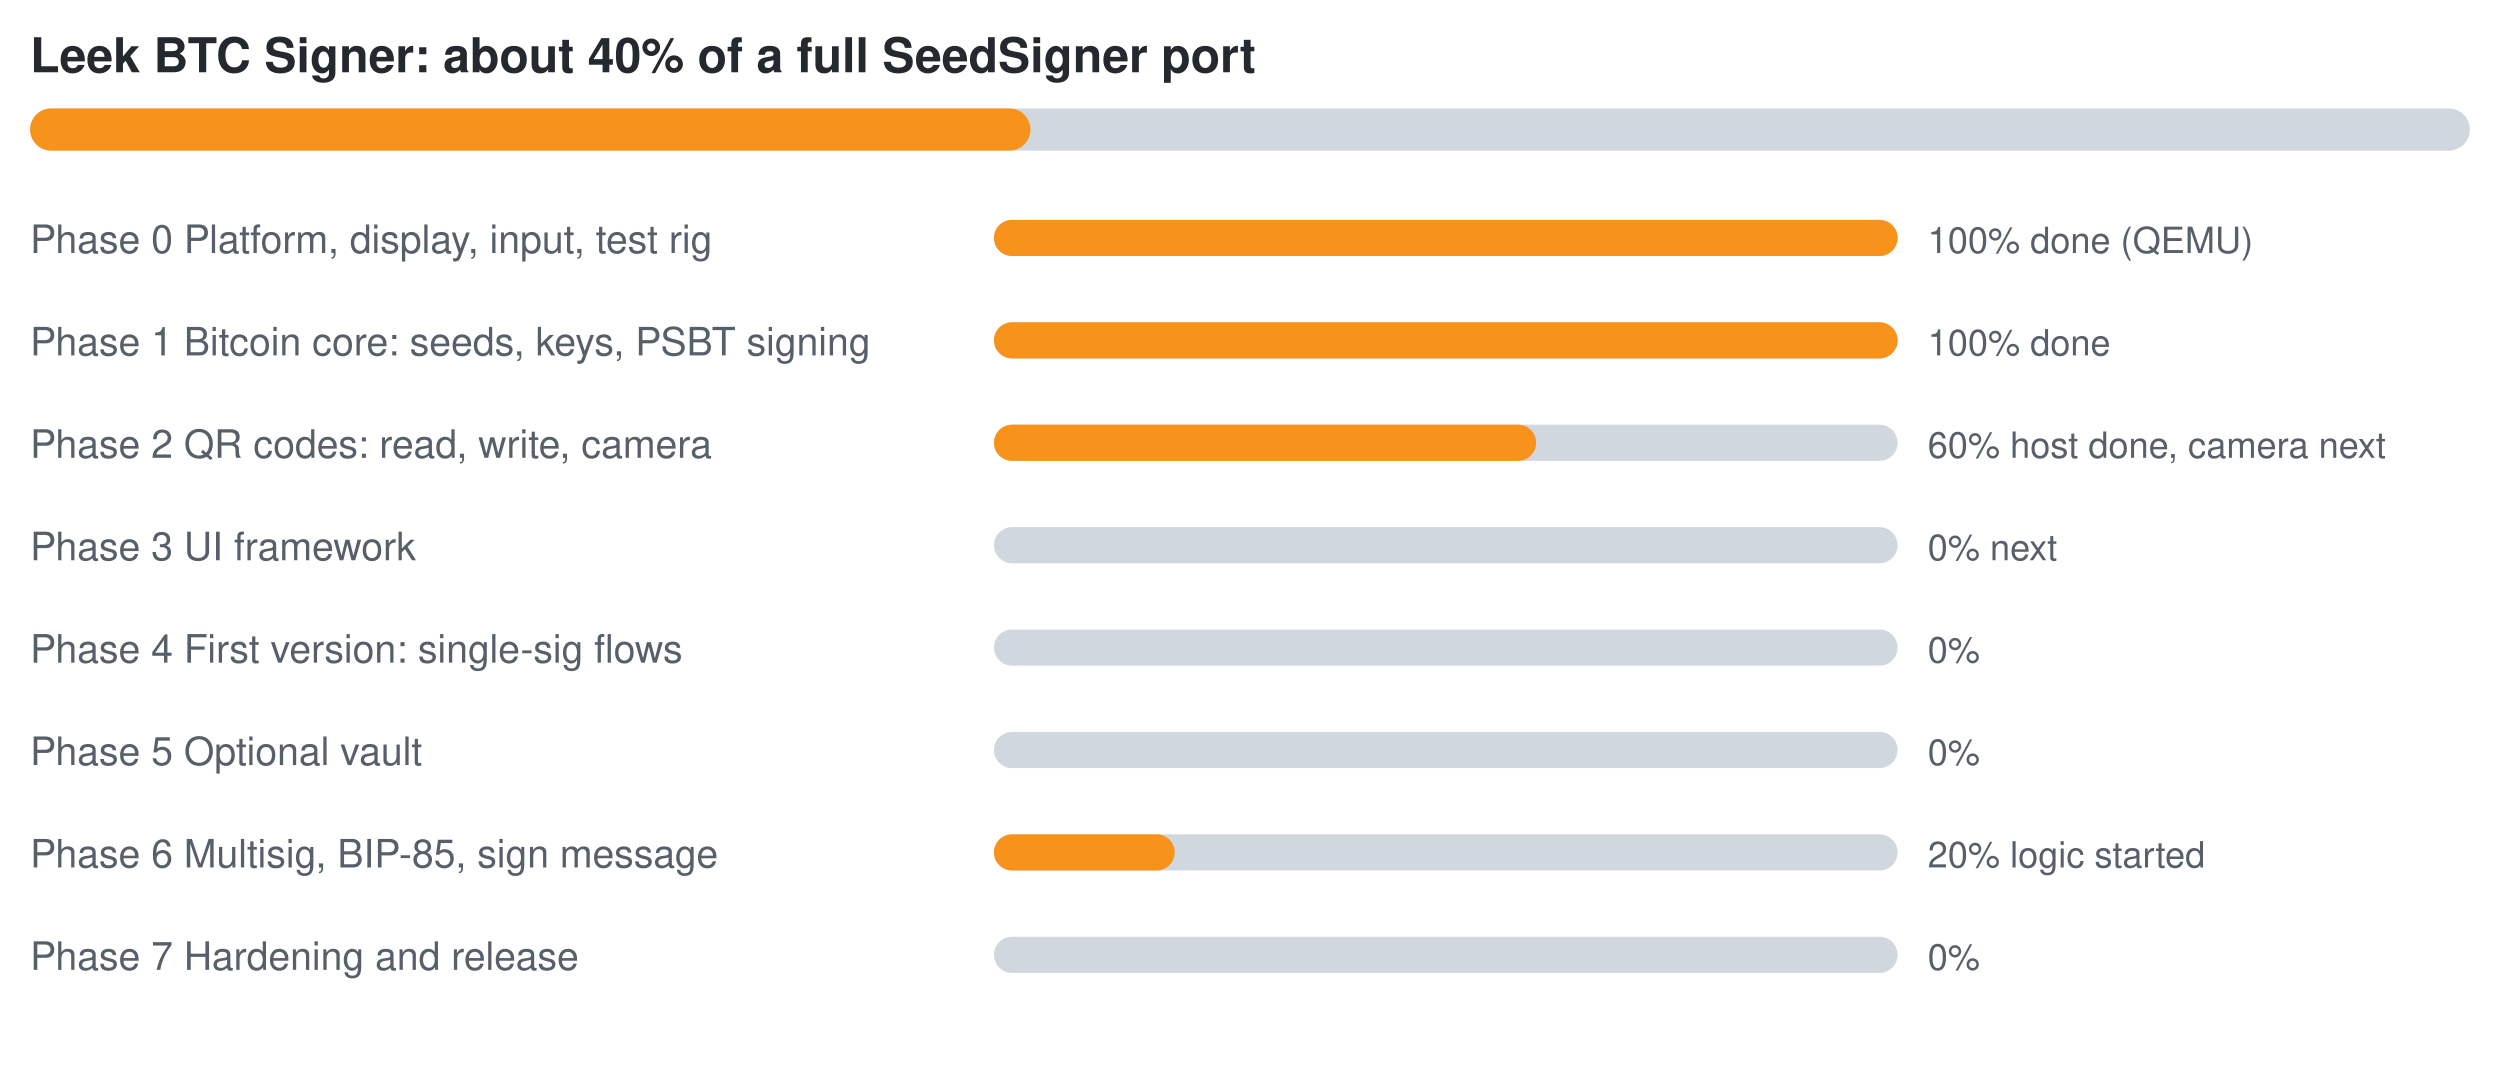
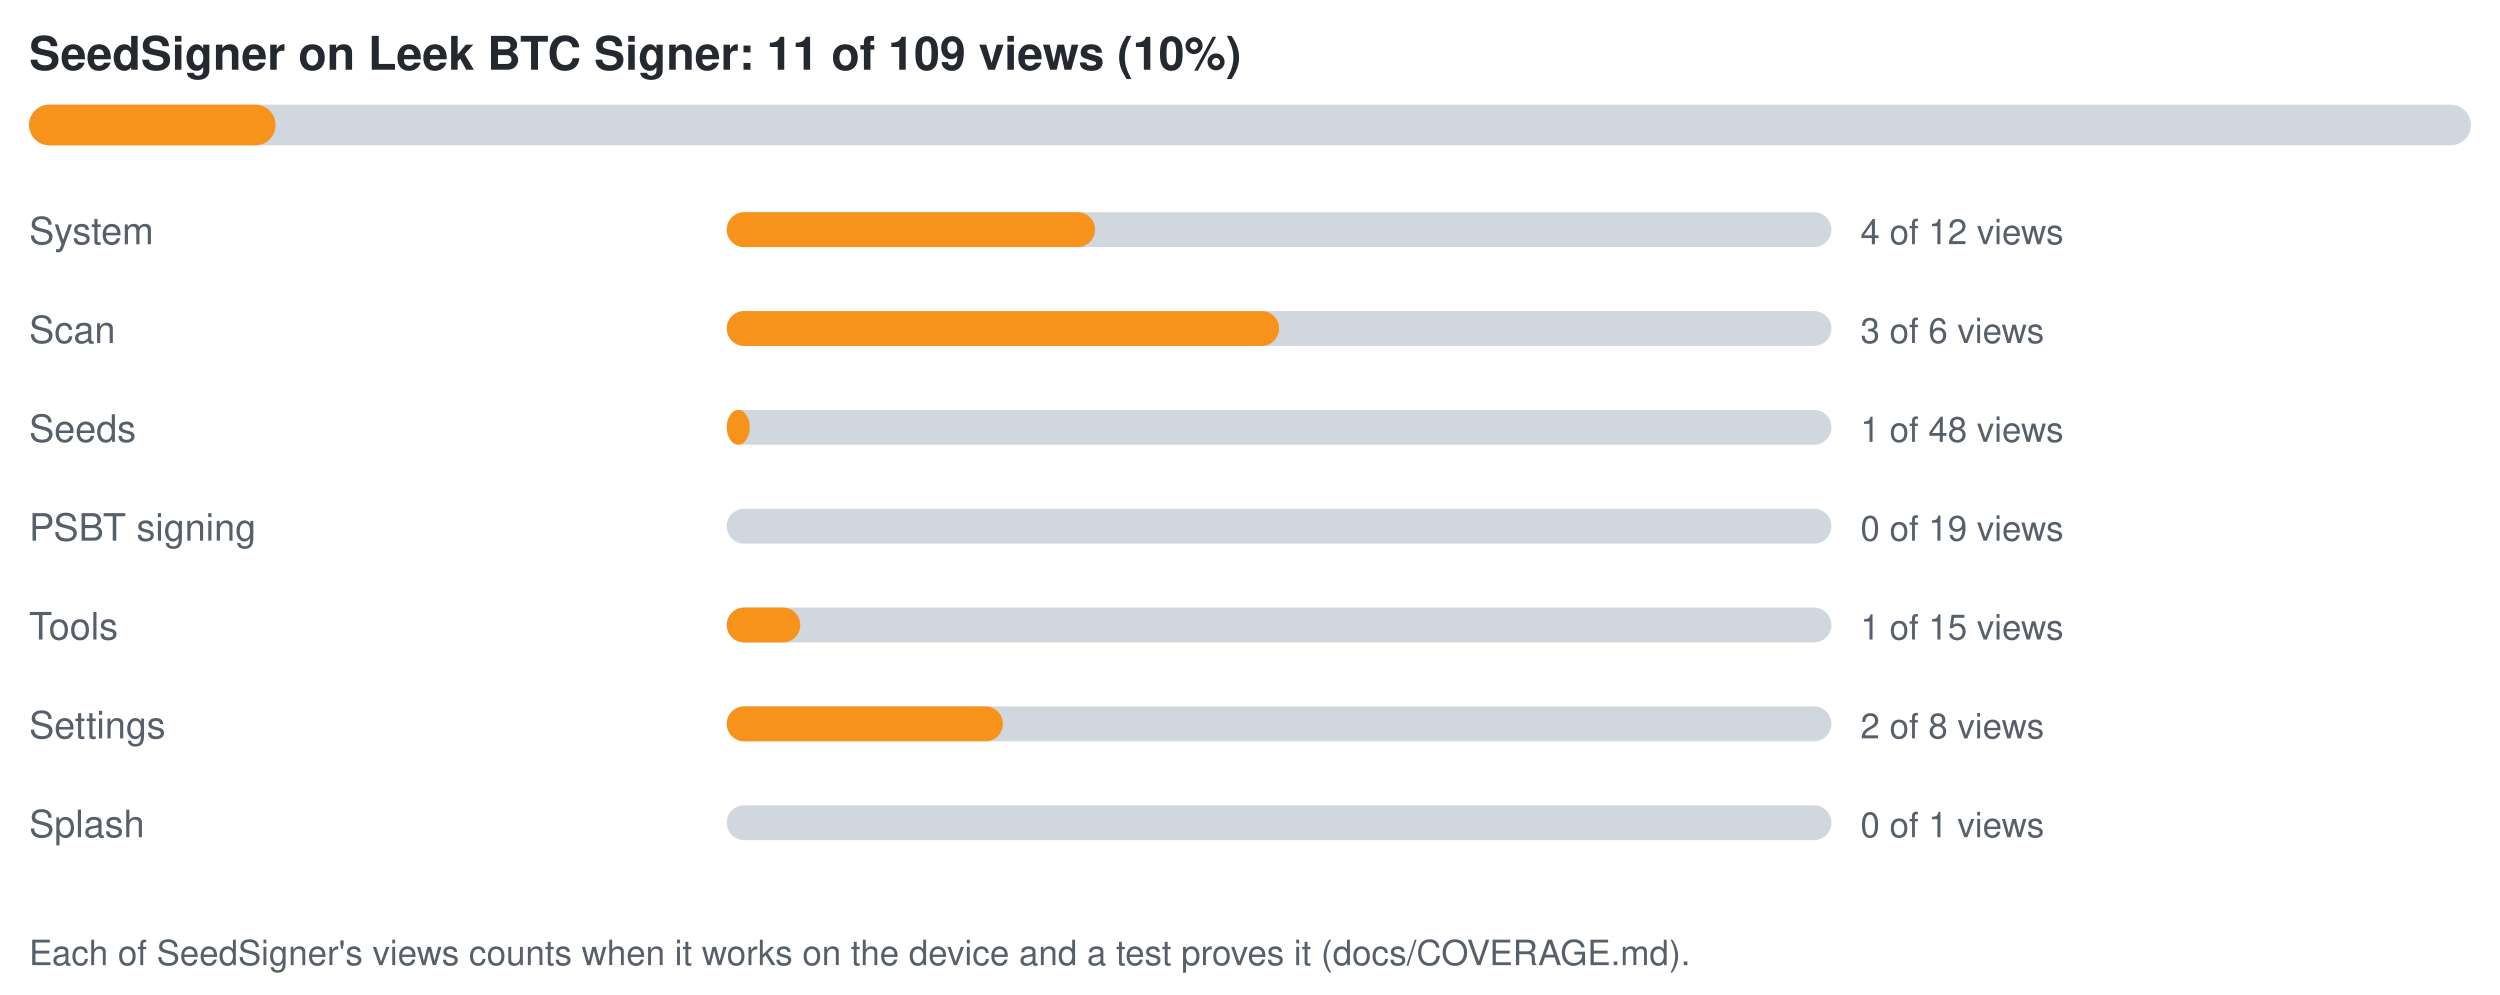
- <svg xmlns="http://www.w3.org/2000/svg" width="830" height="362" viewBox="0 0 830 362" font-family="-apple-system,Segoe UI,Helvetica,Arial,sans-serif">
+ <svg xmlns="http://www.w3.org/2000/svg" width="860" height="342" viewBox="0 0 860 342" font-family="-apple-system,Segoe UI,Helvetica,Arial,sans-serif">
  <style>.t{fill:#57606a;font-size:13px}.h{fill:#24292f;font-size:16px;font-weight:600}.n{fill:#57606a;font-size:12px}.track{fill:#d0d7de}.done{fill:#f7931a}@media (prefers-color-scheme:dark){.t,.n{fill:#9198a1}.h{fill:#e6edf3}.track{fill:#30363d}}</style>
-   <text class="h" x="10" y="24">Leek BTC Signer: about 40% of a full SeedSigner port</text>
-   <rect class="track" x="10" y="36" width="810" height="14" rx="7" />
-   <rect class="done" x="10" y="36" width="332.1" height="14" rx="7" />
-   <text class="t" x="10" y="84">Phase 0  Platform, display, input, test rig</text>
-   <rect class="track" x="330" y="73" width="300" height="12" rx="6" />
-   <rect class="done" x="330" y="73" width="300.0" height="12" rx="6" />
-   <text class="n" x="640" y="84">100%  done (QEMU)</text>
-   <text class="t" x="10" y="118">Phase 1  Bitcoin core: seeds, keys, PSBT signing</text>
-   <rect class="track" x="330" y="107" width="300" height="12" rx="6" />
-   <rect class="done" x="330" y="107" width="300.0" height="12" rx="6" />
-   <text class="n" x="640" y="118">100%  done</text>
-   <text class="t" x="10" y="152">Phase 2  QR codes: read, write, camera</text>
-   <rect class="track" x="330" y="141" width="300" height="12" rx="6" />
-   <rect class="done" x="330" y="141" width="180.0" height="12" rx="6" />
-   <text class="n" x="640" y="152">60%  host done, camera next</text>
-   <text class="t" x="10" y="186">Phase 3  UI framework</text>
-   <rect class="track" x="330" y="175" width="300" height="12" rx="6" />
-   <text class="n" x="640" y="186">0%  next</text>
-   <text class="t" x="10" y="220">Phase 4  First version: single-sig flows</text>
-   <rect class="track" x="330" y="209" width="300" height="12" rx="6" />
-   <text class="n" x="640" y="220">0%  </text>
-   <text class="t" x="10" y="254">Phase 5  Optional vault</text>
-   <rect class="track" x="330" y="243" width="300" height="12" rx="6" />
-   <text class="n" x="640" y="254">0%  </text>
-   <text class="t" x="10" y="288">Phase 6  Multisig, BIP-85, sign message</text>
-   <rect class="track" x="330" y="277" width="300" height="12" rx="6" />
-   <rect class="done" x="330" y="277" width="60.0" height="12" rx="6" />
-   <text class="n" x="640" y="288">20%  logic started</text>
-   <text class="t" x="10" y="322">Phase 7  Hardening and release</text>
-   <rect class="track" x="330" y="311" width="300" height="12" rx="6" />
-   <text class="n" x="640" y="322">0%  </text>
+   <text class="h" x="10" y="24">SeedSigner on Leek BTC Signer: 11 of 109 views (10%)</text>
+   <rect class="track" x="10" y="36" width="840" height="14" rx="7" />
+   <rect class="done" x="10" y="36" width="84.8" height="14" rx="7" />
+   <text class="t" x="10" y="84">System</text>
+   <rect class="track" x="250" y="73" width="380" height="12" rx="6" />
+   <rect class="done" x="250" y="73" width="126.7" height="12" rx="6" />
+   <text class="n" x="640" y="84">4 of 12 views</text>
+   <text class="t" x="10" y="118">Scan</text>
+   <rect class="track" x="250" y="107" width="380" height="12" rx="6" />
+   <rect class="done" x="250" y="107" width="190.0" height="12" rx="6" />
+   <text class="n" x="640" y="118">3 of 6 views</text>
+   <text class="t" x="10" y="152">Seeds</text>
+   <rect class="track" x="250" y="141" width="380" height="12" rx="6" />
+   <rect class="done" x="250" y="141" width="7.9" height="12" rx="6" />
+   <text class="n" x="640" y="152">1 of 48 views</text>
+   <text class="t" x="10" y="186">PSBT signing</text>
+   <rect class="track" x="250" y="175" width="380" height="12" rx="6" />
+   <text class="n" x="640" y="186">0 of 19 views</text>
+   <text class="t" x="10" y="220">Tools</text>
+   <rect class="track" x="250" y="209" width="380" height="12" rx="6" />
+   <rect class="done" x="250" y="209" width="25.3" height="12" rx="6" />
+   <text class="n" x="640" y="220">1 of 15 views</text>
+   <text class="t" x="10" y="254">Settings</text>
+   <rect class="track" x="250" y="243" width="380" height="12" rx="6" />
+   <rect class="done" x="250" y="243" width="95.0" height="12" rx="6" />
+   <text class="n" x="640" y="254">2 of 8 views</text>
+   <text class="t" x="10" y="288">Splash</text>
+   <rect class="track" x="250" y="277" width="380" height="12" rx="6" />
+   <text class="n" x="640" y="288">0 of 1 views</text>
+   <text class="n" x="10" y="332">Each of SeedSigner's views counts when it works on the device and a test proves it (docs/COVERAGE.md).</text>
</svg>
